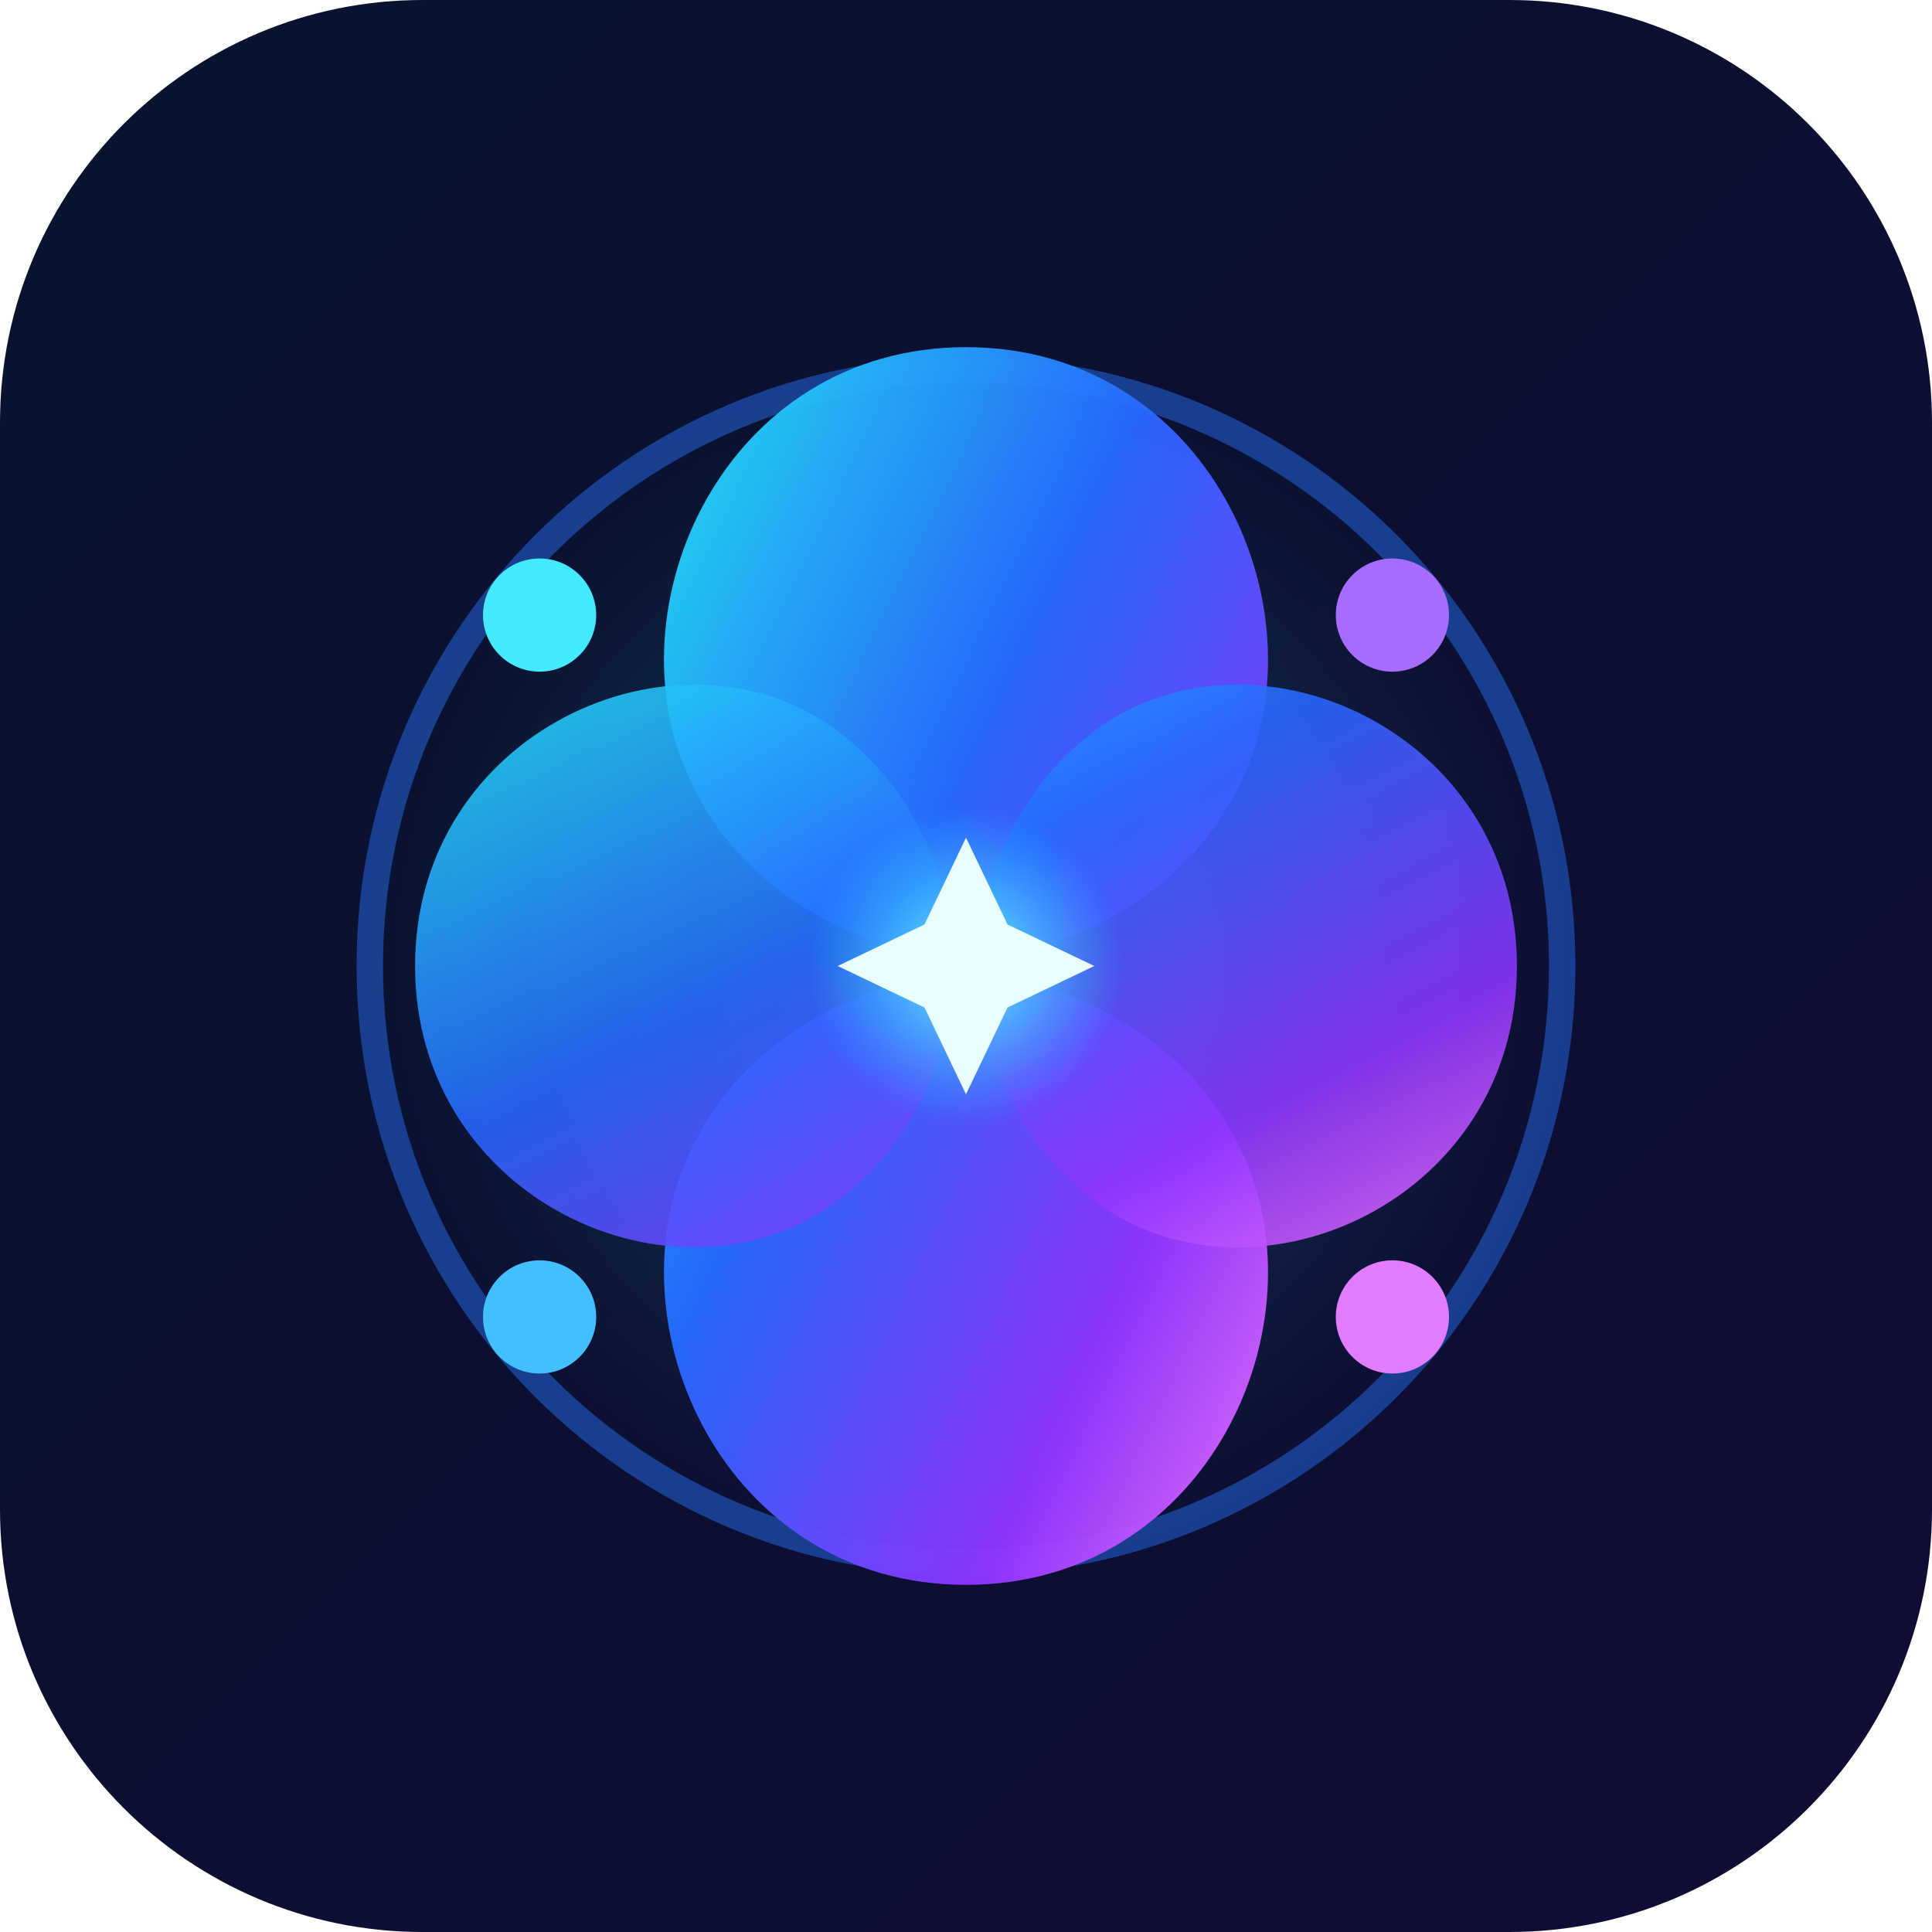
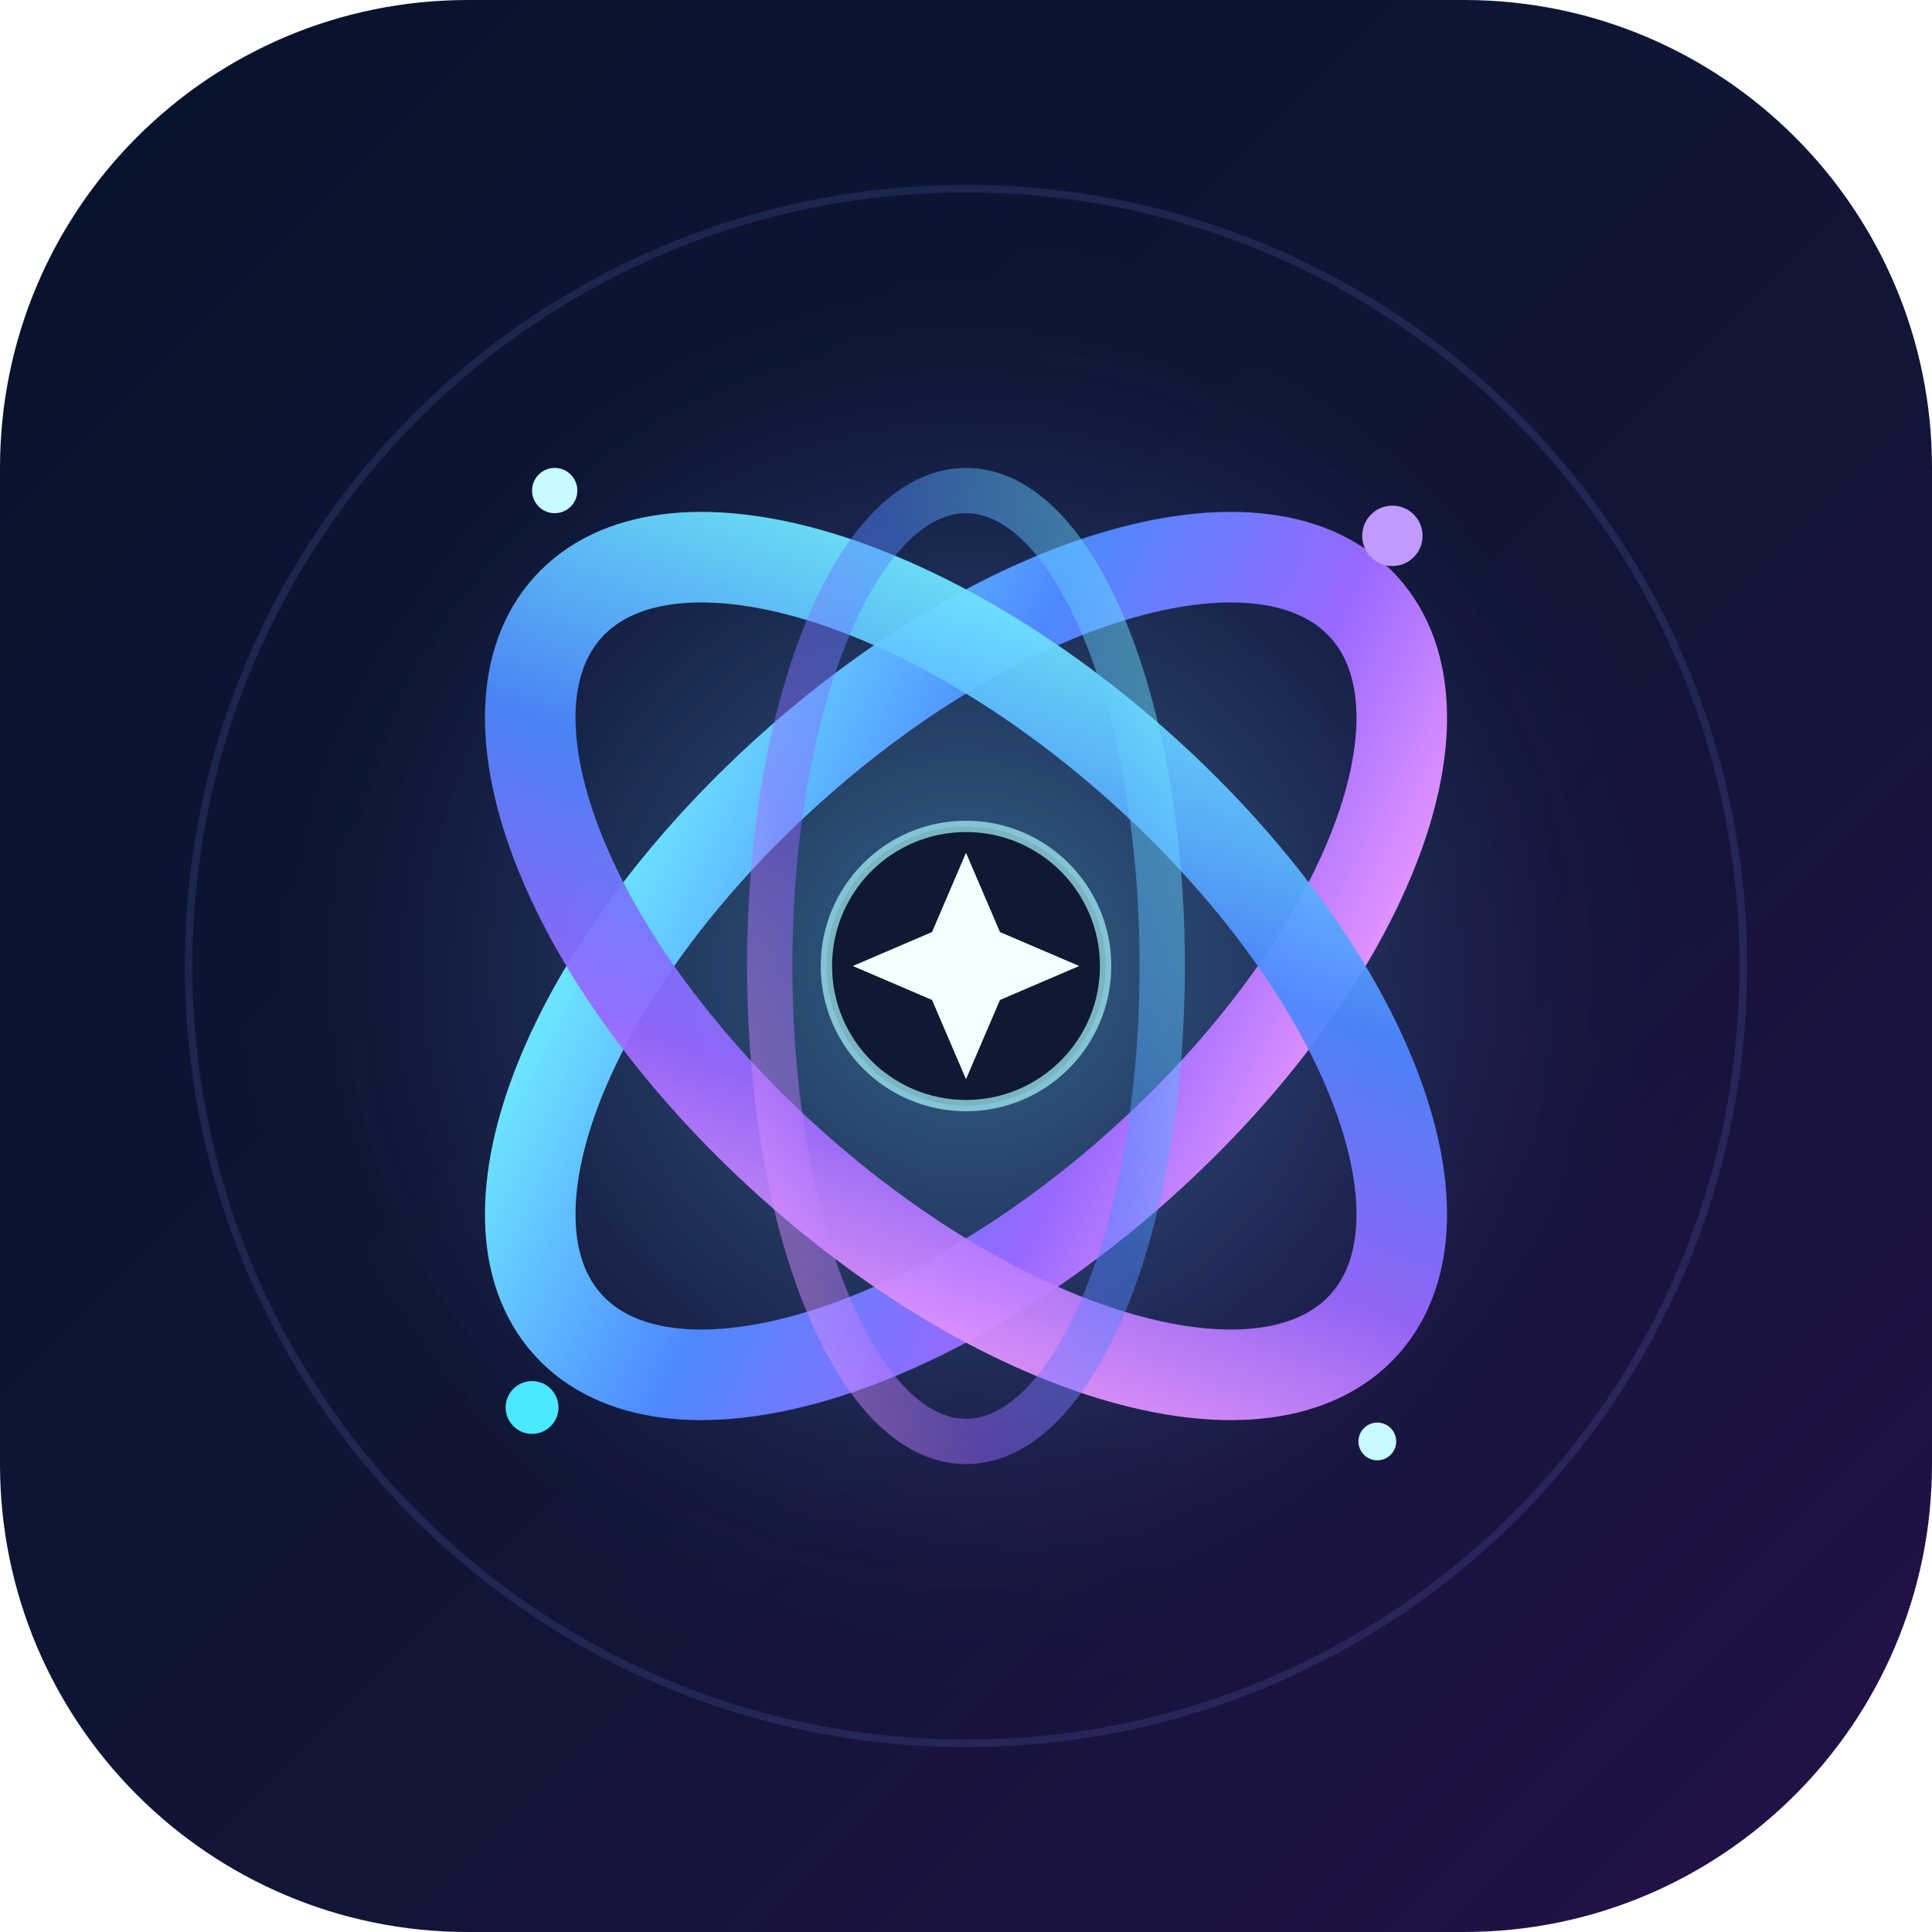
- <svg xmlns="http://www.w3.org/2000/svg" viewBox="0 0 512 512" role="img" aria-label="Abstract AI emblem">
+ <svg xmlns="http://www.w3.org/2000/svg" viewBox="0 0 512 512" role="img" aria-label="Medhat AI abstract aurora emblem">
  <defs>
-     <linearGradient id="bg" x1="0" y1="0" x2="1" y2="1">
-       <stop stop-color="#07142f" />
-       <stop offset="1" stop-color="#100b36" />
+     <linearGradient id="base" x1="0" y1="0" x2="1" y2="1">
+       <stop stop-color="#07132c" />
+       <stop offset=".56" stop-color="#111537" />
+       <stop offset="1" stop-color="#25104a" />
    </linearGradient>
-     <linearGradient id="ribbon" x1="0" y1="0" x2="1" y2="1">
-       <stop stop-color="#22e4f6" />
-       <stop offset=".42" stop-color="#2768ff" />
-       <stop offset=".76" stop-color="#8d35ff" />
-       <stop offset="1" stop-color="#ef72ff" />
+     <linearGradient id="flow" x1=".1" y1="0" x2=".9" y2="1">
+       <stop stop-color="#72f4ff" />
+       <stop offset=".4" stop-color="#4d88ff" />
+       <stop offset=".72" stop-color="#9868ff" />
+       <stop offset="1" stop-color="#f19cff" />
    </linearGradient>
-     <radialGradient id="glow">
-       <stop stop-color="#75ffff" stop-opacity=".95" />
-       <stop offset="1" stop-color="#20d8ff" stop-opacity="0" />
+     <radialGradient id="halo">
+       <stop stop-color="#66eaff" stop-opacity=".42" />
+       <stop offset="1" stop-color="#647dff" stop-opacity="0" />
    </radialGradient>
-     <filter id="soft">
-       <feGaussianBlur stdDeviation="12" />
+     <filter id="blur">
+       <feGaussianBlur stdDeviation="20" />
    </filter>
  </defs>
-   <rect width="512" height="512" rx="112" fill="url(#bg)" />
-   <circle cx="256" cy="256" r="158" fill="none" stroke="#2465d9" stroke-opacity=".55" stroke-width="7" />
-   <circle cx="256" cy="256" r="150" fill="url(#glow)" opacity=".28" filter="url(#soft)" />
-   <path d="M256 92 C320 92 351 161 329 207 C312 243 276 252 256 256 C236 260 200 269 183 305 C161 351 192 420 256 420 C320 420 351 351 329 305 C312 269 276 260 256 256 C236 252 200 243 183 207 C161 161 192 92 256 92Z" fill="url(#ribbon)" opacity=".97" />
-   <path d="M110 256 C110 194 179 163 221 193 C247 212 251 239 256 256 C261 273 265 300 291 319 C333 349 402 318 402 256 C402 194 333 163 291 193 C265 212 261 239 256 256 C251 273 247 300 221 319 C179 349 110 318 110 256Z" fill="url(#ribbon)" opacity=".88" />
-   <circle cx="256" cy="256" r="42" fill="url(#glow)" />
-   <path d="M256 222 L267 245 L290 256 L267 267 L256 290 L245 267 L222 256 L245 245Z" fill="#e9ffff" />
-   <circle cx="143" cy="163" r="15" fill="#42e9ff" />
-   <circle cx="369" cy="163" r="15" fill="#a56cff" />
-   <circle cx="143" cy="349" r="15" fill="#42bfff" />
-   <circle cx="369" cy="349" r="15" fill="#e17cff" />
+   <rect width="512" height="512" rx="124" fill="url(#base)" />
+   <circle cx="256" cy="256" r="206" fill="none" stroke="#799aff" stroke-opacity=".14" stroke-width="2" />
+   <circle cx="256" cy="256" r="166" fill="url(#halo)" filter="url(#blur)" />
+   <g fill="none" stroke="url(#flow)" stroke-linecap="round">
+     <ellipse cx="256" cy="256" rx="142" ry="70" stroke-width="24" transform="rotate(-42 256 256)" />
+     <ellipse cx="256" cy="256" rx="142" ry="70" stroke-width="24" transform="rotate(42 256 256)" opacity=".94" />
+     <ellipse cx="256" cy="256" rx="126" ry="52" stroke-width="12" transform="rotate(90 256 256)" opacity=".48" />
+   </g>
+   <circle cx="256" cy="256" r="37" fill="#101932" stroke="#a8f7ff" stroke-opacity=".7" stroke-width="3" />
+   <path d="M256 226l9 21 21 9-21 9-9 21-9-21-21-9 21-9z" fill="#f1ffff" />
+   <g fill="#c8fbff">
+     <circle cx="147" cy="130" r="6" />
+     <circle cx="365" cy="382" r="5" />
+   </g>
+   <circle cx="369" cy="142" r="8" fill="#c09aff" />
+   <circle cx="141" cy="373" r="7" fill="#4be8ff" />
</svg>
